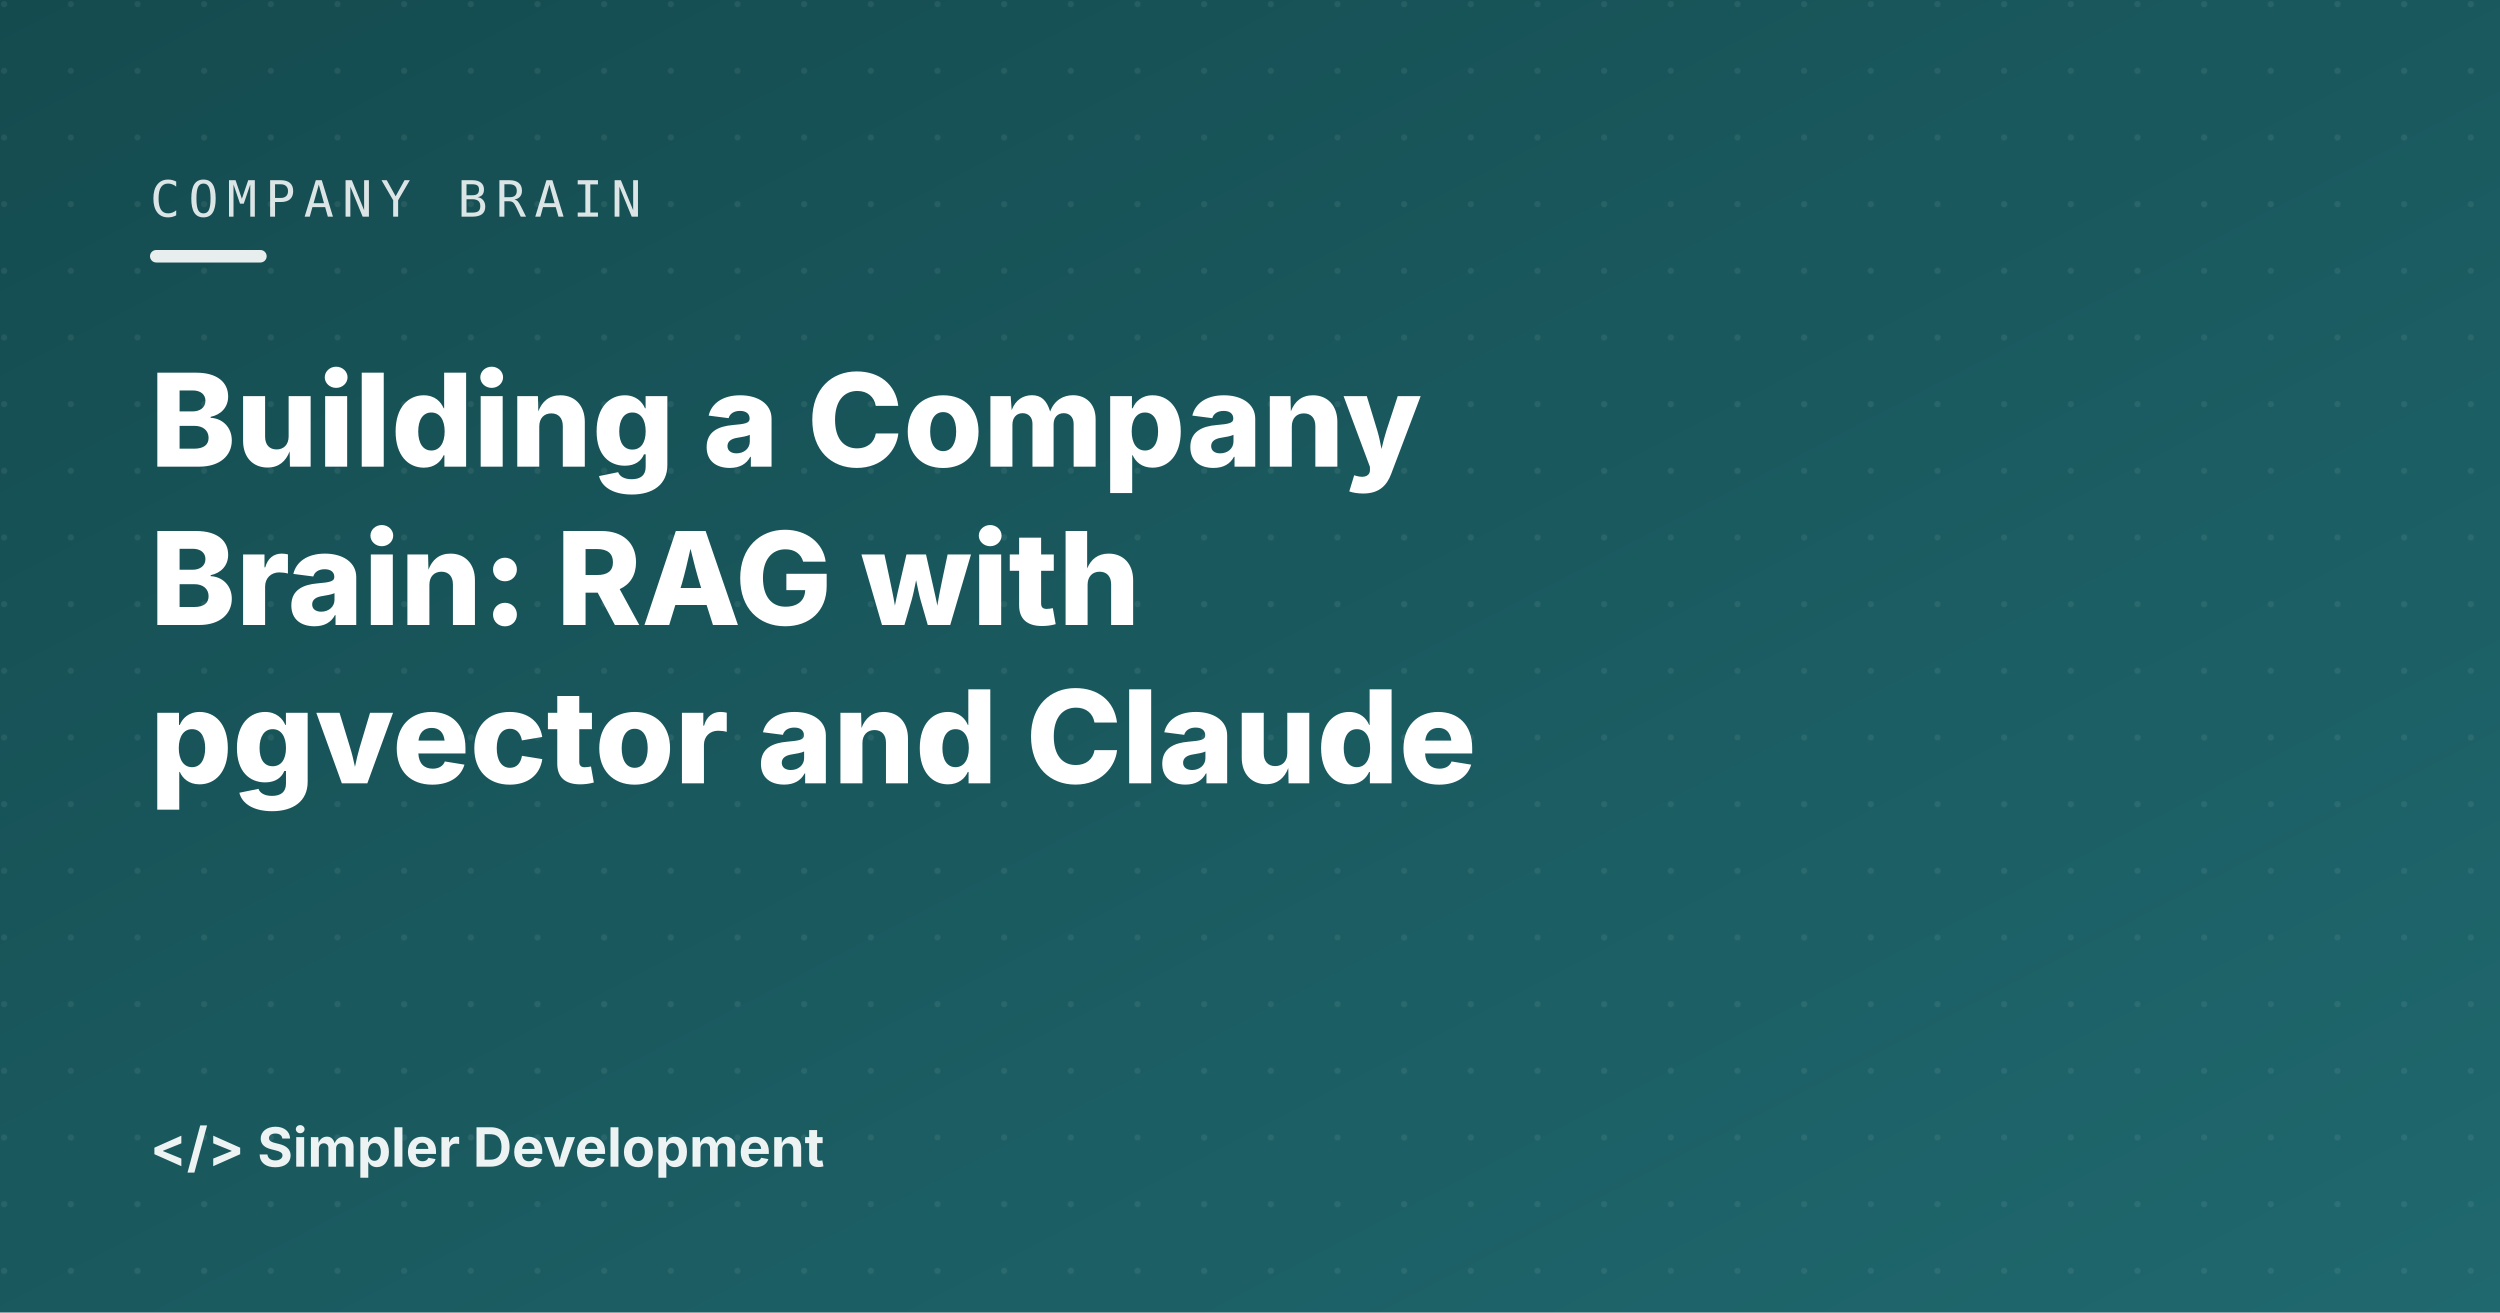
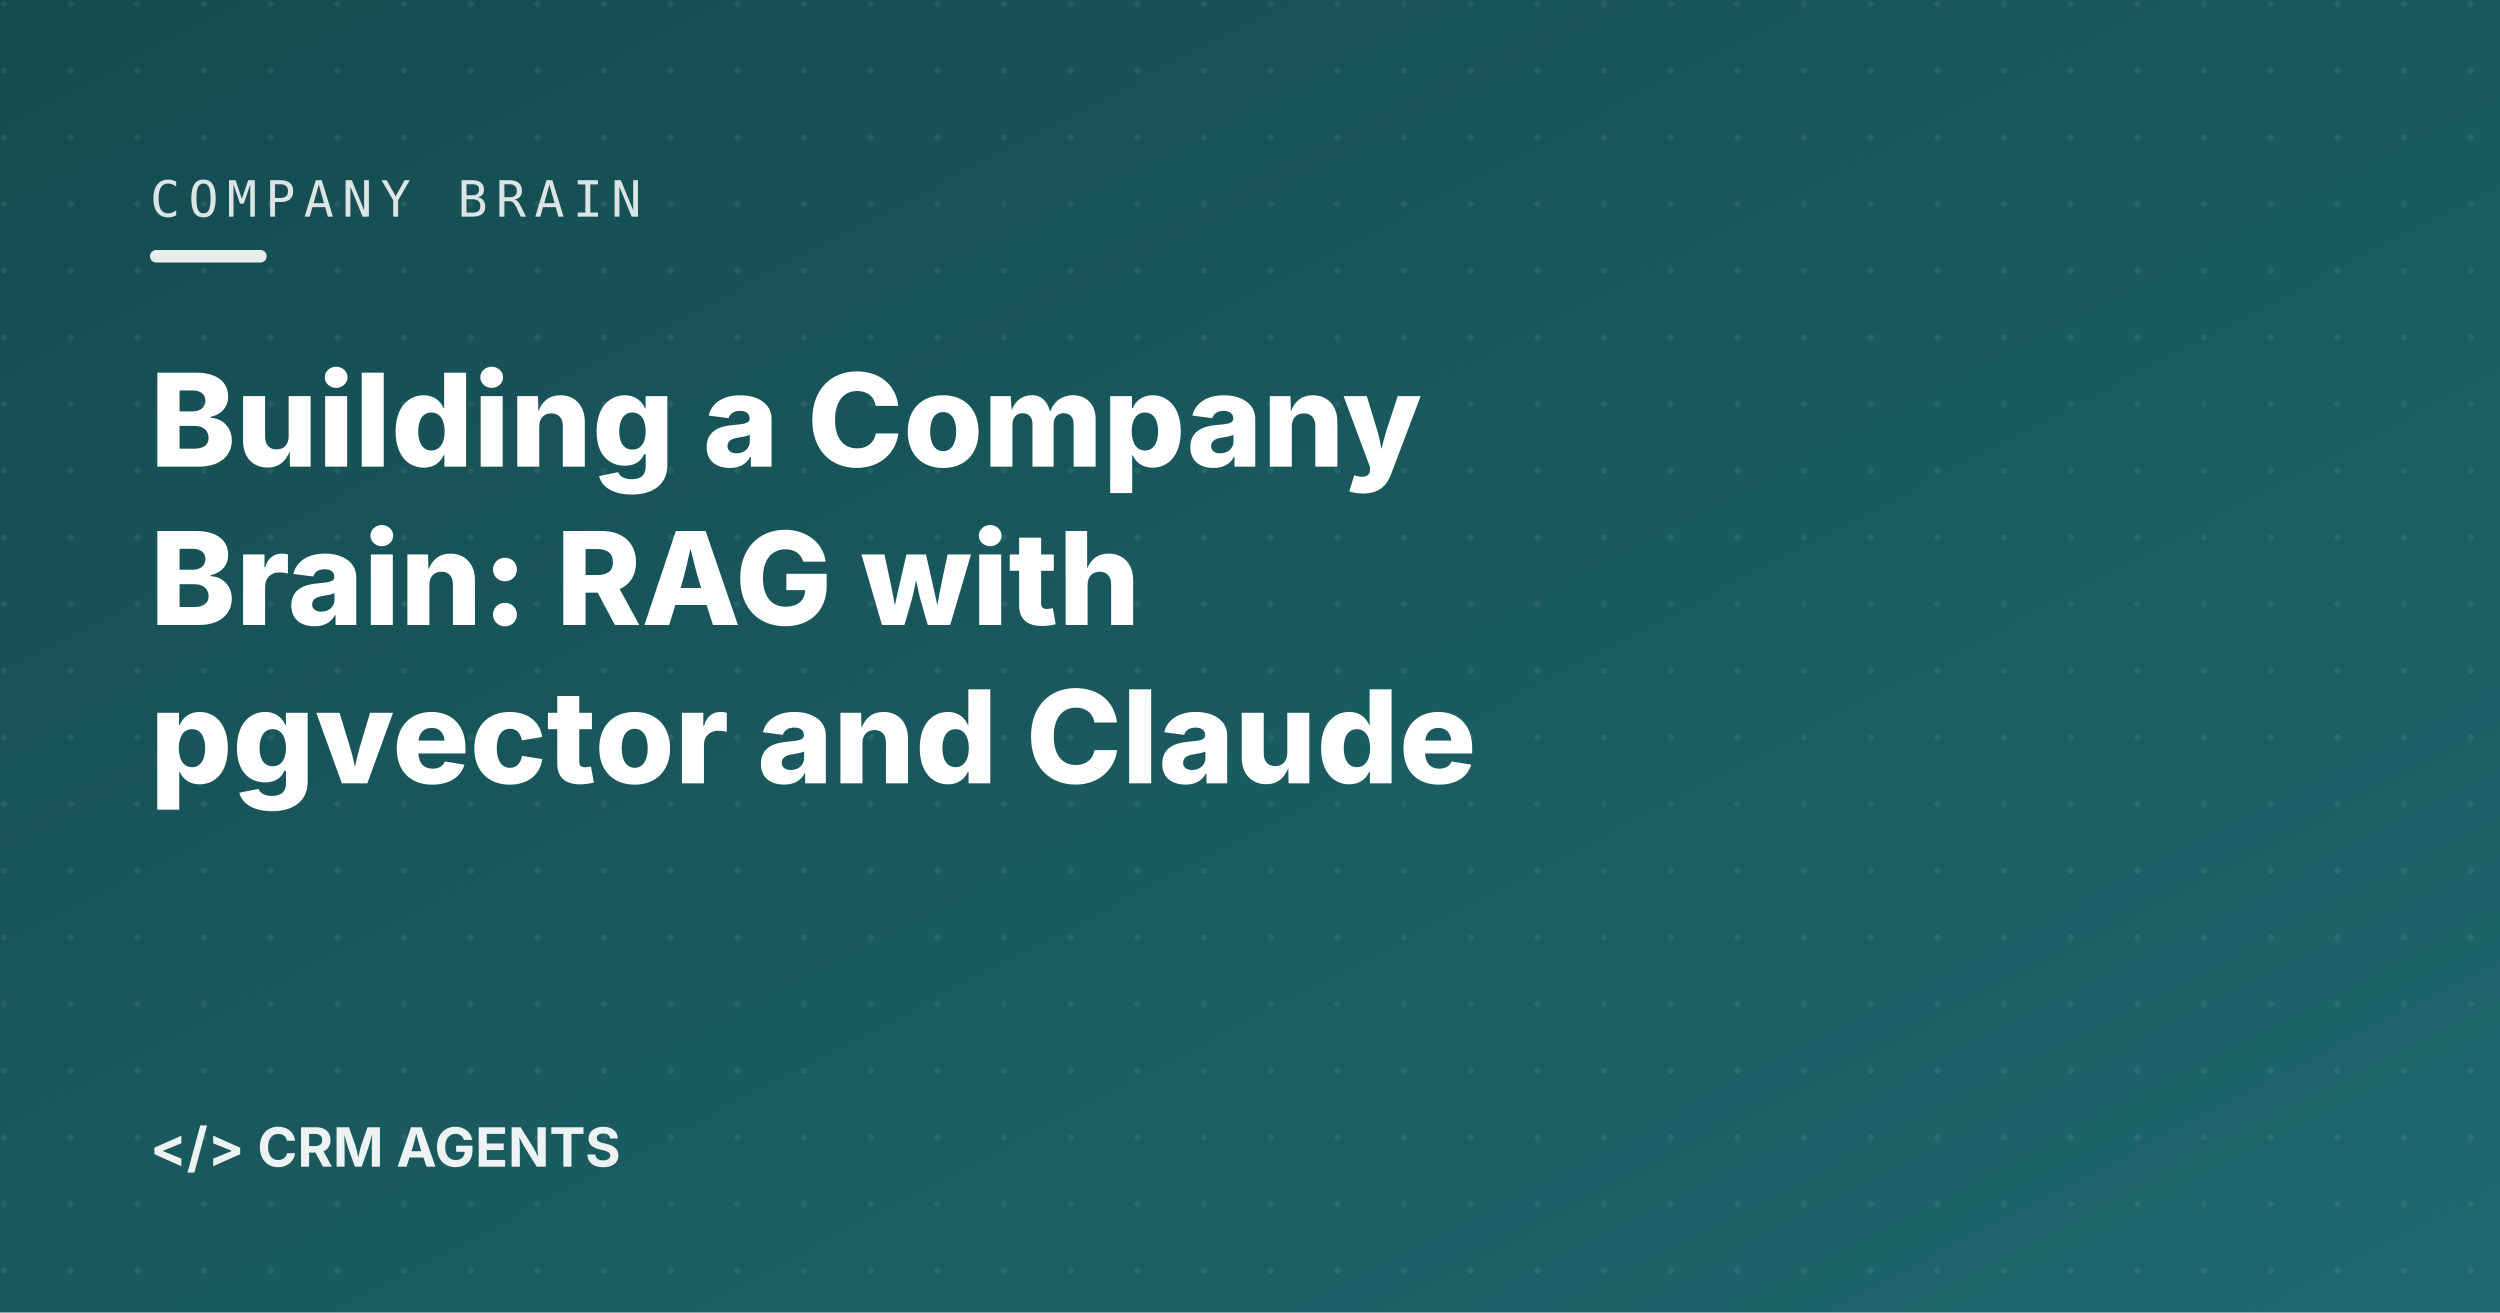
<svg xmlns="http://www.w3.org/2000/svg" width="1200" height="630" viewBox="0 0 1200 630" role="img" aria-label="Building a Company Brain: RAG with pgvector and Claude">
  <defs>
    <linearGradient id="bg" x1="0" y1="0" x2="1" y2="1">
      <stop offset="0" stop-color="#144B4F" />
      <stop offset="1" stop-color="#1F686E" />
    </linearGradient>
    <pattern id="dots" width="32" height="32" patternUnits="userSpaceOnUse">
      <circle cx="2" cy="2" r="1.5" fill="#ffffff" opacity="0.07" />
    </pattern>
  </defs>
  <rect width="1200" height="630" fill="url(#bg)" />
  <rect width="1200" height="630" fill="url(#dots)" />
  <rect x="72" y="120" width="56" height="6" rx="3" fill="#ffffff" opacity="0.9" />
  <text x="72" y="104" font-family="ui-monospace, SFMono-Regular, Menlo, monospace" font-size="24" letter-spacing="4" fill="#ffffff" opacity="0.85">COMPANY BRAIN</text>
  <text x="72" y="224" font-family="Inter, Segoe UI, system-ui, sans-serif" font-size="62" font-weight="800" fill="#ffffff">Building a Company</text>
  <text x="72" y="300" font-family="Inter, Segoe UI, system-ui, sans-serif" font-size="62" font-weight="800" fill="#ffffff">Brain: RAG with</text>
  <text x="72" y="376" font-family="Inter, Segoe UI, system-ui, sans-serif" font-size="62" font-weight="800" fill="#ffffff">pgvector and Claude</text>
-   <text x="72" y="560" font-family="Inter, Segoe UI, system-ui, sans-serif" font-size="26" font-weight="700" fill="#ffffff" opacity="0.92">&lt;/&gt; Simpler Development</text>
+   <text x="72" y="560" font-family="Inter, Segoe UI, system-ui, sans-serif" font-size="26" font-weight="700" fill="#ffffff" opacity="0.92">&lt;/&gt; CRM AGENTS</text>
</svg>
